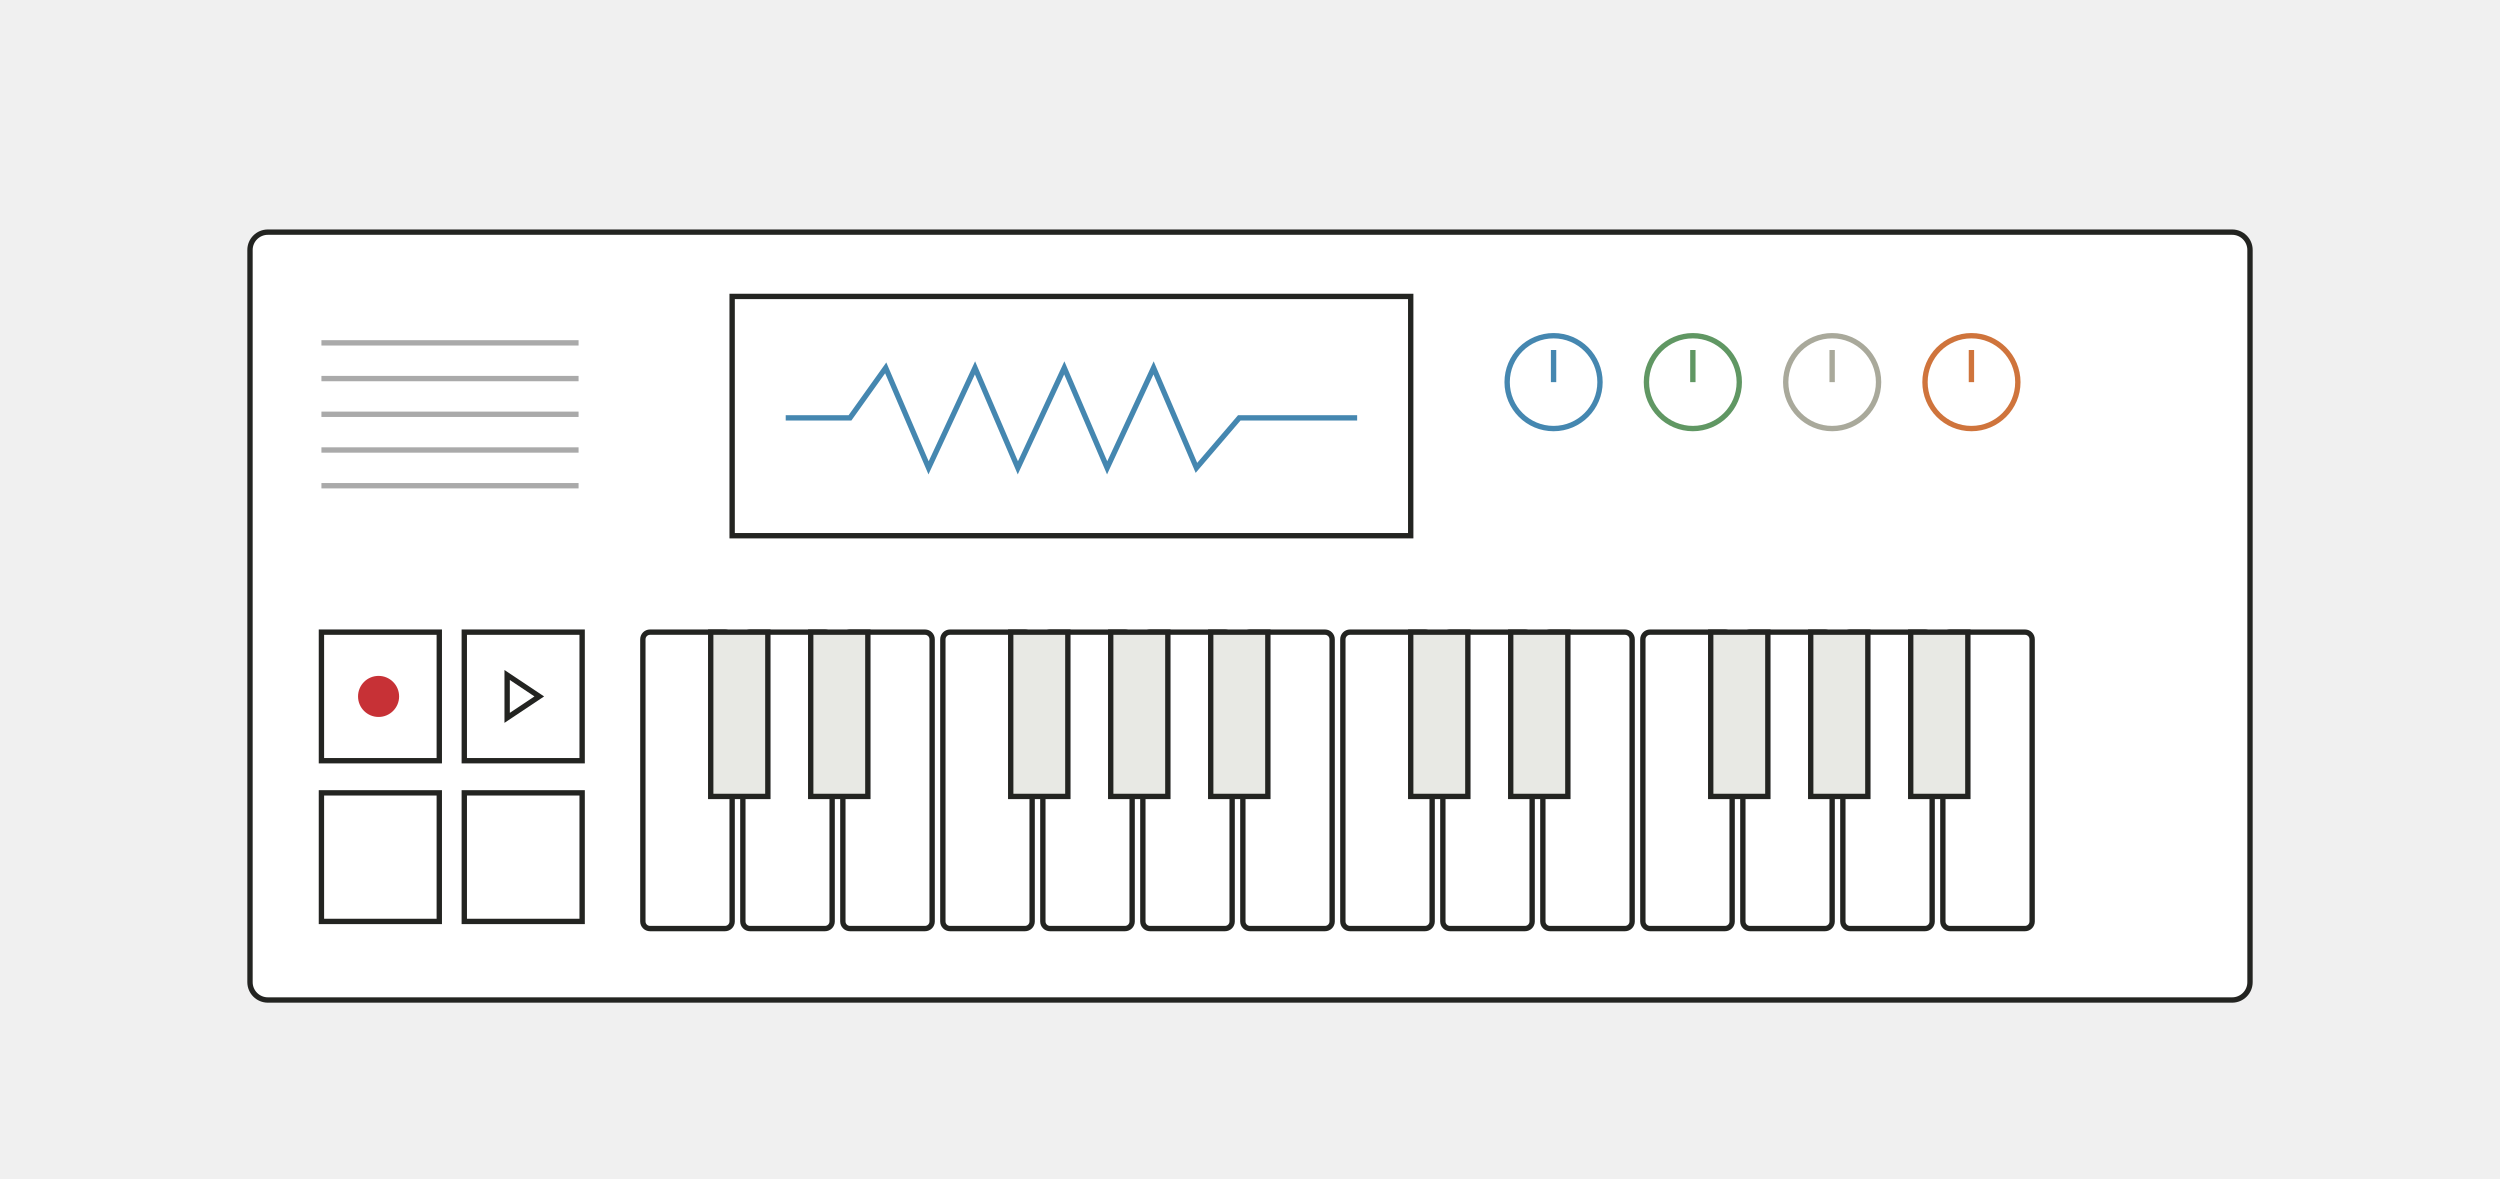
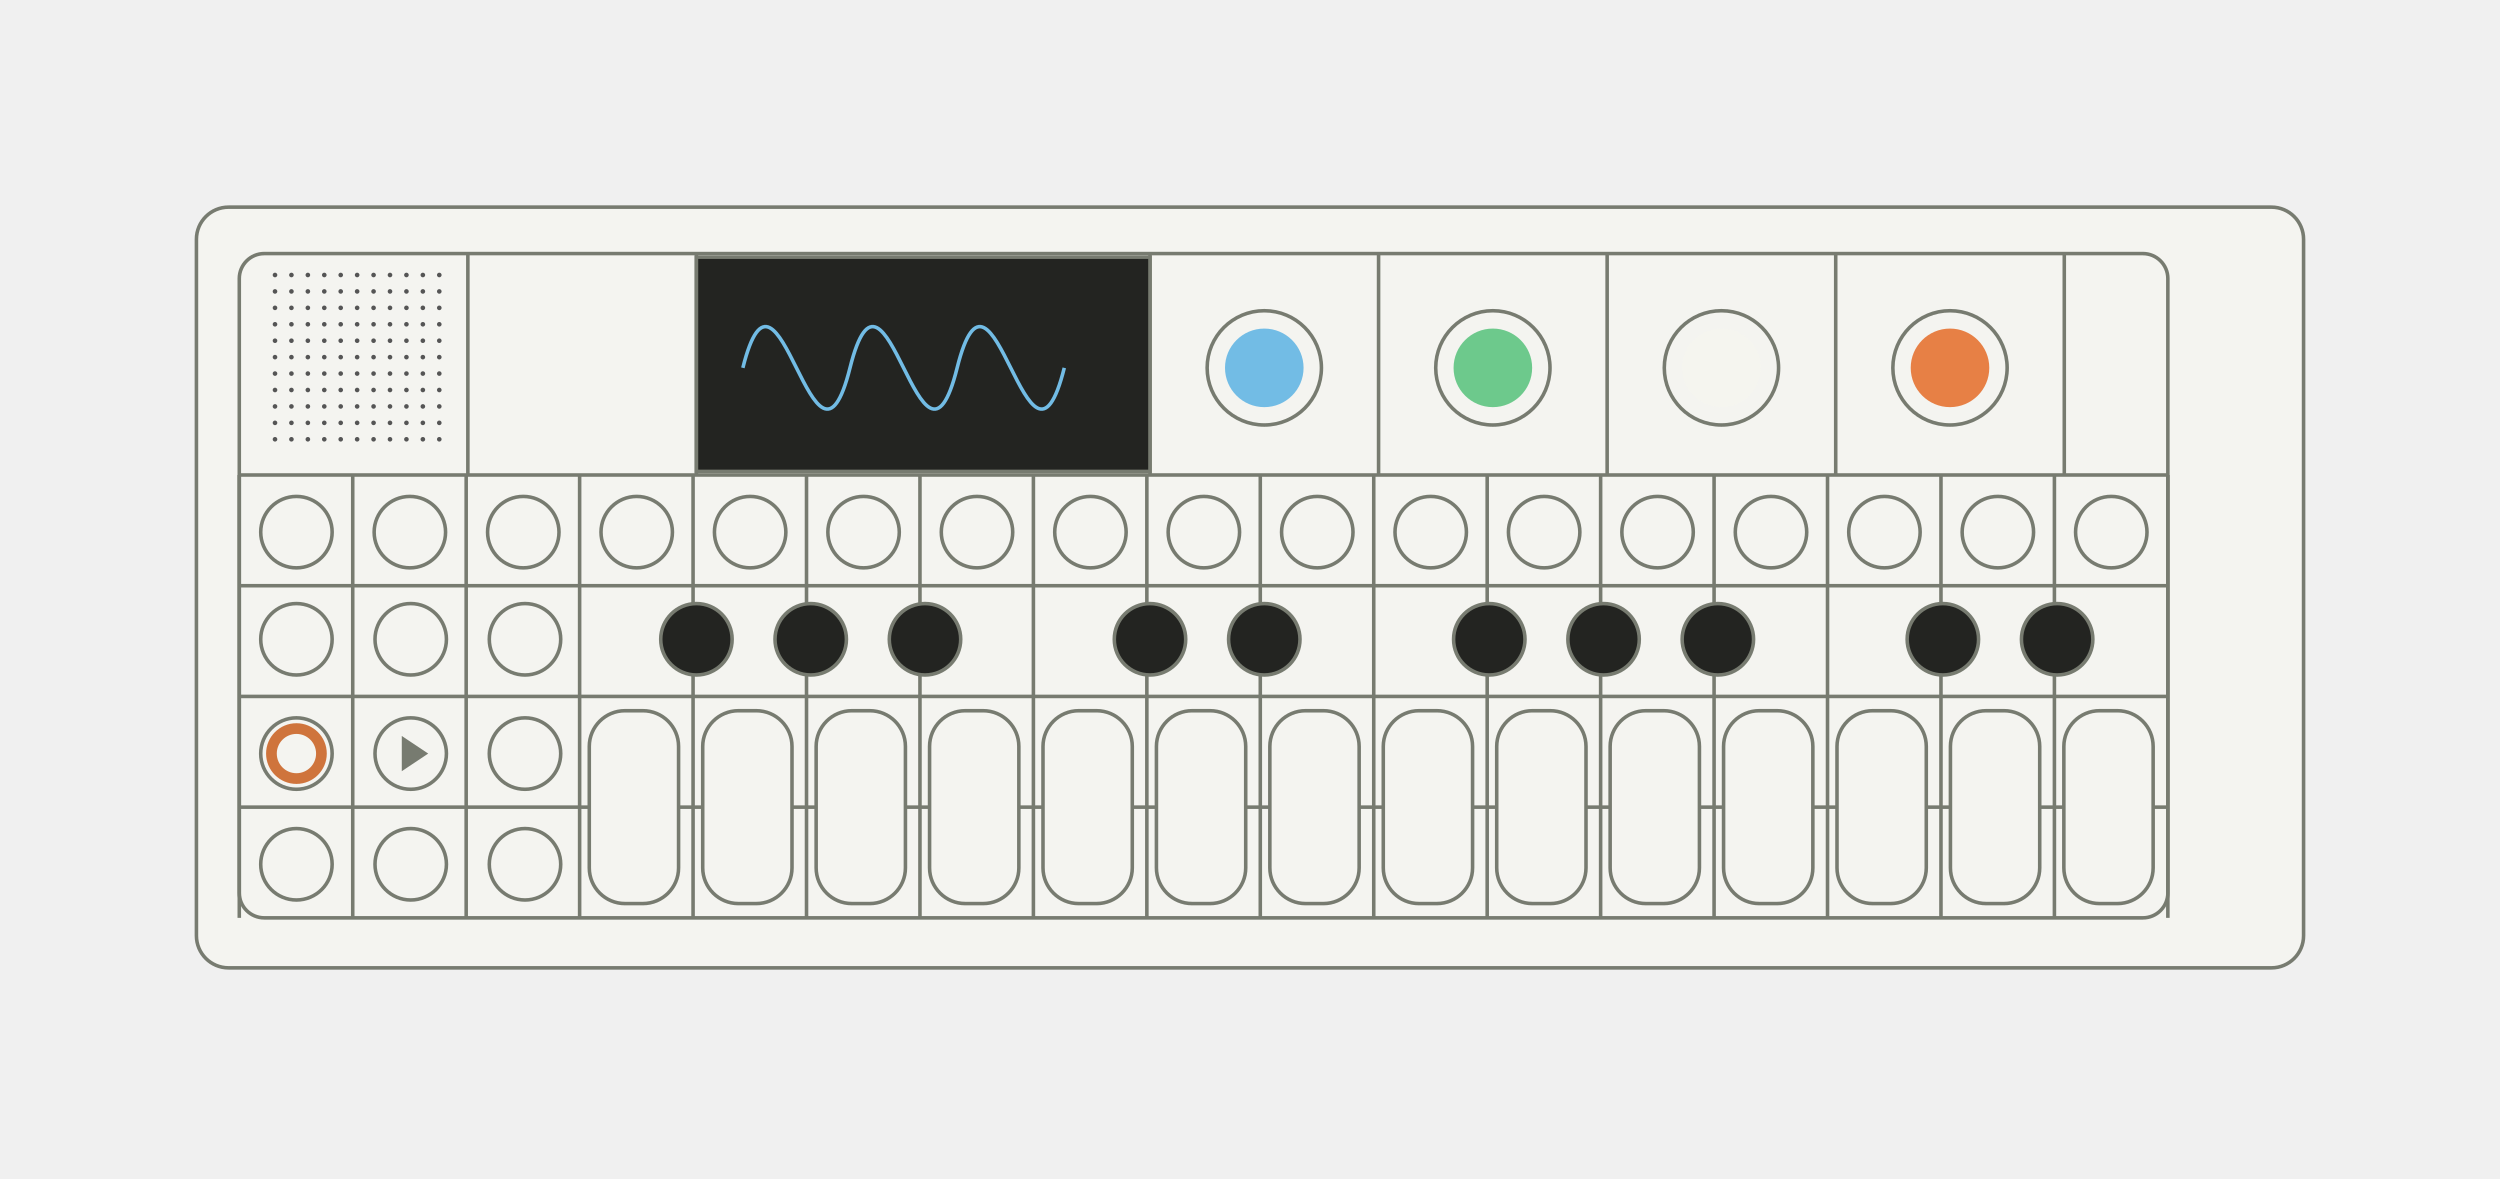
<svg xmlns="http://www.w3.org/2000/svg" viewBox="0 0 700 330">
-   <g fill="white" stroke="#232421" stroke-width="1.5">
-     <rect x="70" y="65" width="560" height="215" rx="5" />
-     <rect x="205" y="83" width="190" height="67" />
-     <circle cx="435" cy="107" r="13" stroke="#4587b0" />
-     <path d="M435 107v-9" stroke="#4587b0" />
-     <circle cx="474" cy="107" r="13" stroke="#609763" />
-     <path d="M474 107v-9" stroke="#609763" />
-     <circle cx="513" cy="107" r="13" stroke="#a9a99b" />
-     <path d="M513 107v-9" stroke="#a9a99b" />
-     <circle cx="552" cy="107" r="13" stroke="#cf743c" />
-     <path d="M552 107v-9" stroke="#cf743c" />
-     <path d="M220 117h18l10-14 12 28 13-28 12 28 13-28 12 28 13-28 12 28 12-14h33" stroke="#4587b0" />
-     <path d="M90 96h72m-72 10h72m-72 10h72m-72 10h72m-72 10h72" stroke="#aaa" />
-     <rect x="180" y="177" width="25" height="83" rx="2" />
-     <rect x="208" y="177" width="25" height="83" rx="2" />
-     <rect x="236" y="177" width="25" height="83" rx="2" />
-     <rect x="264" y="177" width="25" height="83" rx="2" />
-     <rect x="292" y="177" width="25" height="83" rx="2" />
-     <rect x="320" y="177" width="25" height="83" rx="2" />
-     <rect x="348" y="177" width="25" height="83" rx="2" />
-     <rect x="376" y="177" width="25" height="83" rx="2" />
-     <rect x="404" y="177" width="25" height="83" rx="2" />
-     <rect x="432" y="177" width="25" height="83" rx="2" />
-     <rect x="460" y="177" width="25" height="83" rx="2" />
-     <rect x="488" y="177" width="25" height="83" rx="2" />
-     <rect x="516" y="177" width="25" height="83" rx="2" />
-     <rect x="544" y="177" width="25" height="83" rx="2" />
-     <rect x="199" y="177" width="16" height="46" fill="#e8e9e4" />
-     <rect x="227" y="177" width="16" height="46" fill="#e8e9e4" />
-     <rect x="283" y="177" width="16" height="46" fill="#e8e9e4" />
-     <rect x="311" y="177" width="16" height="46" fill="#e8e9e4" />
-     <rect x="339" y="177" width="16" height="46" fill="#e8e9e4" />
-     <rect x="395" y="177" width="16" height="46" fill="#e8e9e4" />
-     <rect x="423" y="177" width="16" height="46" fill="#e8e9e4" />
-     <rect x="479" y="177" width="16" height="46" fill="#e8e9e4" />
-     <rect x="507" y="177" width="16" height="46" fill="#e8e9e4" />
-     <rect x="535" y="177" width="16" height="46" fill="#e8e9e4" />
-     <rect x="90" y="177" width="33" height="36" />
-     <rect x="130" y="177" width="33" height="36" />
-     <rect x="90" y="222" width="33" height="36" />
-     <rect x="130" y="222" width="33" height="36" />
-     <circle cx="106" cy="195" r="5" fill="#c73136" stroke="#c73136" />
-     <path d="m142 189 9 6-9 6z" />
+   <g stroke="#777b70" stroke-width="1" fill="#f4f4f0">
+     <rect x="55" y="58" width="590" height="213" rx="9" />
+     <rect x="67" y="71" width="540" height="186" rx="7" />
+     <path d="M67.0 133v124" />
+     <path d="M98.765 133v124" />
+     <path d="M130.529 133v124" />
+     <path d="M162.294 133v124" />
+     <path d="M194.059 133v124" />
+     <path d="M225.824 133v124" />
+     <path d="M257.588 133v124" />
+     <path d="M289.353 133v124" />
+     <path d="M321.118 133v124" />
+     <path d="M352.882 133v124" />
+     <path d="M384.647 133v124" />
+     <path d="M416.412 133v124" />
+     <path d="M448.176 133v124" />
+     <path d="M479.941 133v124" />
+     <path d="M511.706 133v124" />
+     <path d="M543.471 133v124" />
+     <path d="M575.235 133v124" />
+     <path d="M607.0 133v124" />
+     <path d="M67 133h540" />
+     <path d="M67 164h540" />
+     <path d="M67 195h540" />
+     <path d="M67 226h540" />
+     <path d="M131 71v62m64-62v62m127-62v62m64-62v62m64-62v62m64-62v62m64-62v62" />
+     <rect x="195" y="72" width="127" height="60" fill="#232421" />
+     <circle cx="354" cy="103" r="16" />
+     <circle cx="354" cy="103" r="11" fill="#72bce5" stroke="none" />
+     <circle cx="418" cy="103" r="16" />
+     <circle cx="418" cy="103" r="11" fill="#6dc98c" stroke="none" />
+     <circle cx="482" cy="103" r="16" />
+     <circle cx="482" cy="103" r="11" fill="#f5f5ef" stroke="none" />
+     <circle cx="546" cy="103" r="16" />
+     <circle cx="546" cy="103" r="11" fill="#e78045" stroke="none" />
+     <circle cx="77.0" cy="77.0" r=".65" fill="#555" stroke="none" />
+     <circle cx="81.6" cy="77.0" r=".65" fill="#555" stroke="none" />
+     <circle cx="86.2" cy="77.0" r=".65" fill="#555" stroke="none" />
+     <circle cx="90.8" cy="77.0" r=".65" fill="#555" stroke="none" />
+     <circle cx="95.4" cy="77.0" r=".65" fill="#555" stroke="none" />
+     <circle cx="100.0" cy="77.0" r=".65" fill="#555" stroke="none" />
+     <circle cx="104.6" cy="77.0" r=".65" fill="#555" stroke="none" />
+     <circle cx="109.2" cy="77.0" r=".65" fill="#555" stroke="none" />
+     <circle cx="113.8" cy="77.0" r=".65" fill="#555" stroke="none" />
+     <circle cx="118.4" cy="77.0" r=".65" fill="#555" stroke="none" />
+     <circle cx="123.0" cy="77.0" r=".65" fill="#555" stroke="none" />
+     <circle cx="77.0" cy="81.6" r=".65" fill="#555" stroke="none" />
+     <circle cx="81.6" cy="81.6" r=".65" fill="#555" stroke="none" />
+     <circle cx="86.2" cy="81.6" r=".65" fill="#555" stroke="none" />
+     <circle cx="90.8" cy="81.6" r=".65" fill="#555" stroke="none" />
+     <circle cx="95.4" cy="81.6" r=".65" fill="#555" stroke="none" />
+     <circle cx="100.0" cy="81.6" r=".65" fill="#555" stroke="none" />
+     <circle cx="104.6" cy="81.6" r=".65" fill="#555" stroke="none" />
+     <circle cx="109.2" cy="81.6" r=".65" fill="#555" stroke="none" />
+     <circle cx="113.8" cy="81.6" r=".65" fill="#555" stroke="none" />
+     <circle cx="118.4" cy="81.6" r=".65" fill="#555" stroke="none" />
+     <circle cx="123.0" cy="81.6" r=".65" fill="#555" stroke="none" />
+     <circle cx="77.0" cy="86.2" r=".65" fill="#555" stroke="none" />
+     <circle cx="81.6" cy="86.2" r=".65" fill="#555" stroke="none" />
+     <circle cx="86.2" cy="86.2" r=".65" fill="#555" stroke="none" />
+     <circle cx="90.8" cy="86.2" r=".65" fill="#555" stroke="none" />
+     <circle cx="95.4" cy="86.2" r=".65" fill="#555" stroke="none" />
+     <circle cx="100.0" cy="86.2" r=".65" fill="#555" stroke="none" />
+     <circle cx="104.6" cy="86.2" r=".65" fill="#555" stroke="none" />
+     <circle cx="109.2" cy="86.2" r=".65" fill="#555" stroke="none" />
+     <circle cx="113.8" cy="86.2" r=".65" fill="#555" stroke="none" />
+     <circle cx="118.4" cy="86.2" r=".65" fill="#555" stroke="none" />
+     <circle cx="123.0" cy="86.2" r=".65" fill="#555" stroke="none" />
+     <circle cx="77.0" cy="90.8" r=".65" fill="#555" stroke="none" />
+     <circle cx="81.6" cy="90.8" r=".65" fill="#555" stroke="none" />
+     <circle cx="86.2" cy="90.8" r=".65" fill="#555" stroke="none" />
+     <circle cx="90.8" cy="90.8" r=".65" fill="#555" stroke="none" />
+     <circle cx="95.4" cy="90.8" r=".65" fill="#555" stroke="none" />
+     <circle cx="100.0" cy="90.8" r=".65" fill="#555" stroke="none" />
+     <circle cx="104.6" cy="90.8" r=".65" fill="#555" stroke="none" />
+     <circle cx="109.2" cy="90.8" r=".65" fill="#555" stroke="none" />
+     <circle cx="113.8" cy="90.8" r=".65" fill="#555" stroke="none" />
+     <circle cx="118.4" cy="90.8" r=".65" fill="#555" stroke="none" />
+     <circle cx="123.0" cy="90.8" r=".65" fill="#555" stroke="none" />
+     <circle cx="77.0" cy="95.4" r=".65" fill="#555" stroke="none" />
+     <circle cx="81.6" cy="95.4" r=".65" fill="#555" stroke="none" />
+     <circle cx="86.2" cy="95.4" r=".65" fill="#555" stroke="none" />
+     <circle cx="90.8" cy="95.4" r=".65" fill="#555" stroke="none" />
+     <circle cx="95.4" cy="95.4" r=".65" fill="#555" stroke="none" />
+     <circle cx="100.0" cy="95.4" r=".65" fill="#555" stroke="none" />
+     <circle cx="104.6" cy="95.4" r=".65" fill="#555" stroke="none" />
+     <circle cx="109.2" cy="95.4" r=".65" fill="#555" stroke="none" />
+     <circle cx="113.8" cy="95.4" r=".65" fill="#555" stroke="none" />
+     <circle cx="118.4" cy="95.4" r=".65" fill="#555" stroke="none" />
+     <circle cx="123.0" cy="95.4" r=".65" fill="#555" stroke="none" />
+     <circle cx="77.0" cy="100.0" r=".65" fill="#555" stroke="none" />
+     <circle cx="81.6" cy="100.0" r=".65" fill="#555" stroke="none" />
+     <circle cx="86.2" cy="100.0" r=".65" fill="#555" stroke="none" />
+     <circle cx="90.8" cy="100.0" r=".65" fill="#555" stroke="none" />
+     <circle cx="95.4" cy="100.0" r=".65" fill="#555" stroke="none" />
+     <circle cx="100.0" cy="100.0" r=".65" fill="#555" stroke="none" />
+     <circle cx="104.6" cy="100.0" r=".65" fill="#555" stroke="none" />
+     <circle cx="109.2" cy="100.0" r=".65" fill="#555" stroke="none" />
+     <circle cx="113.8" cy="100.0" r=".65" fill="#555" stroke="none" />
+     <circle cx="118.4" cy="100.0" r=".65" fill="#555" stroke="none" />
+     <circle cx="123.0" cy="100.0" r=".65" fill="#555" stroke="none" />
+     <circle cx="77.0" cy="104.6" r=".65" fill="#555" stroke="none" />
+     <circle cx="81.6" cy="104.6" r=".65" fill="#555" stroke="none" />
+     <circle cx="86.2" cy="104.6" r=".65" fill="#555" stroke="none" />
+     <circle cx="90.8" cy="104.6" r=".65" fill="#555" stroke="none" />
+     <circle cx="95.4" cy="104.6" r=".65" fill="#555" stroke="none" />
+     <circle cx="100.0" cy="104.6" r=".65" fill="#555" stroke="none" />
+     <circle cx="104.6" cy="104.6" r=".65" fill="#555" stroke="none" />
+     <circle cx="109.2" cy="104.6" r=".65" fill="#555" stroke="none" />
+     <circle cx="113.8" cy="104.6" r=".65" fill="#555" stroke="none" />
+     <circle cx="118.4" cy="104.6" r=".65" fill="#555" stroke="none" />
+     <circle cx="123.0" cy="104.6" r=".65" fill="#555" stroke="none" />
+     <circle cx="77.0" cy="109.2" r=".65" fill="#555" stroke="none" />
+     <circle cx="81.6" cy="109.2" r=".65" fill="#555" stroke="none" />
+     <circle cx="86.2" cy="109.2" r=".65" fill="#555" stroke="none" />
+     <circle cx="90.8" cy="109.2" r=".65" fill="#555" stroke="none" />
+     <circle cx="95.4" cy="109.2" r=".65" fill="#555" stroke="none" />
+     <circle cx="100.0" cy="109.2" r=".65" fill="#555" stroke="none" />
+     <circle cx="104.6" cy="109.2" r=".65" fill="#555" stroke="none" />
+     <circle cx="109.2" cy="109.2" r=".65" fill="#555" stroke="none" />
+     <circle cx="113.8" cy="109.2" r=".65" fill="#555" stroke="none" />
+     <circle cx="118.4" cy="109.2" r=".65" fill="#555" stroke="none" />
+     <circle cx="123.0" cy="109.2" r=".65" fill="#555" stroke="none" />
+     <circle cx="77.0" cy="113.8" r=".65" fill="#555" stroke="none" />
+     <circle cx="81.6" cy="113.8" r=".65" fill="#555" stroke="none" />
+     <circle cx="86.2" cy="113.8" r=".65" fill="#555" stroke="none" />
+     <circle cx="90.8" cy="113.8" r=".65" fill="#555" stroke="none" />
+     <circle cx="95.4" cy="113.8" r=".65" fill="#555" stroke="none" />
+     <circle cx="100.0" cy="113.8" r=".65" fill="#555" stroke="none" />
+     <circle cx="104.6" cy="113.8" r=".65" fill="#555" stroke="none" />
+     <circle cx="109.2" cy="113.8" r=".65" fill="#555" stroke="none" />
+     <circle cx="113.8" cy="113.8" r=".65" fill="#555" stroke="none" />
+     <circle cx="118.4" cy="113.8" r=".65" fill="#555" stroke="none" />
+     <circle cx="123.0" cy="113.8" r=".65" fill="#555" stroke="none" />
+     <circle cx="77.0" cy="118.4" r=".65" fill="#555" stroke="none" />
+     <circle cx="81.6" cy="118.4" r=".65" fill="#555" stroke="none" />
+     <circle cx="86.2" cy="118.4" r=".65" fill="#555" stroke="none" />
+     <circle cx="90.8" cy="118.4" r=".65" fill="#555" stroke="none" />
+     <circle cx="95.4" cy="118.4" r=".65" fill="#555" stroke="none" />
+     <circle cx="100.0" cy="118.4" r=".65" fill="#555" stroke="none" />
+     <circle cx="104.6" cy="118.4" r=".65" fill="#555" stroke="none" />
+     <circle cx="109.2" cy="118.4" r=".65" fill="#555" stroke="none" />
+     <circle cx="113.8" cy="118.4" r=".65" fill="#555" stroke="none" />
+     <circle cx="118.4" cy="118.4" r=".65" fill="#555" stroke="none" />
+     <circle cx="123.0" cy="118.4" r=".65" fill="#555" stroke="none" />
+     <circle cx="77.0" cy="123.0" r=".65" fill="#555" stroke="none" />
+     <circle cx="81.6" cy="123.0" r=".65" fill="#555" stroke="none" />
+     <circle cx="86.2" cy="123.0" r=".65" fill="#555" stroke="none" />
+     <circle cx="90.8" cy="123.0" r=".65" fill="#555" stroke="none" />
+     <circle cx="95.4" cy="123.0" r=".65" fill="#555" stroke="none" />
+     <circle cx="100.0" cy="123.0" r=".65" fill="#555" stroke="none" />
+     <circle cx="104.6" cy="123.0" r=".65" fill="#555" stroke="none" />
+     <circle cx="109.2" cy="123.0" r=".65" fill="#555" stroke="none" />
+     <circle cx="113.8" cy="123.0" r=".65" fill="#555" stroke="none" />
+     <circle cx="118.4" cy="123.0" r=".65" fill="#555" stroke="none" />
+     <circle cx="123.0" cy="123.0" r=".65" fill="#555" stroke="none" />
+     <circle cx="83.0" cy="149" r="10" />
+     <circle cx="114.76" cy="149" r="10" />
+     <circle cx="146.52" cy="149" r="10" />
+     <circle cx="178.28" cy="149" r="10" />
+     <circle cx="210.04" cy="149" r="10" />
+     <circle cx="241.8" cy="149" r="10" />
+     <circle cx="273.56" cy="149" r="10" />
+     <circle cx="305.32" cy="149" r="10" />
+     <circle cx="337.08" cy="149" r="10" />
+     <circle cx="368.84" cy="149" r="10" />
+     <circle cx="400.6" cy="149" r="10" />
+     <circle cx="432.36" cy="149" r="10" />
+     <circle cx="464.12" cy="149" r="10" />
+     <circle cx="495.88" cy="149" r="10" />
+     <circle cx="527.64" cy="149" r="10" />
+     <circle cx="559.4" cy="149" r="10" />
+     <circle cx="591.16" cy="149" r="10" />
+     <rect x="165.0" y="199" width="25" height="54" rx="10" />
+     <rect x="196.76" y="199" width="25" height="54" rx="10" />
+     <rect x="228.52" y="199" width="25" height="54" rx="10" />
+     <rect x="260.28" y="199" width="25" height="54" rx="10" />
+     <rect x="292.04" y="199" width="25" height="54" rx="10" />
+     <rect x="323.8" y="199" width="25" height="54" rx="10" />
+     <rect x="355.56" y="199" width="25" height="54" rx="10" />
+     <rect x="387.32" y="199" width="25" height="54" rx="10" />
+     <rect x="419.08" y="199" width="25" height="54" rx="10" />
+     <rect x="450.84" y="199" width="25" height="54" rx="10" />
+     <rect x="482.6" y="199" width="25" height="54" rx="10" />
+     <rect x="514.36" y="199" width="25" height="54" rx="10" />
+     <rect x="546.12" y="199" width="25" height="54" rx="10" />
+     <rect x="577.88" y="199" width="25" height="54" rx="10" />
+     <circle cx="195" cy="179" r="10" fill="#232421" />
+     <circle cx="227" cy="179" r="10" fill="#232421" />
+     <circle cx="259" cy="179" r="10" fill="#232421" />
+     <circle cx="322" cy="179" r="10" fill="#232421" />
+     <circle cx="354" cy="179" r="10" fill="#232421" />
+     <circle cx="417" cy="179" r="10" fill="#232421" />
+     <circle cx="449" cy="179" r="10" fill="#232421" />
+     <circle cx="481" cy="179" r="10" fill="#232421" />
+     <circle cx="544" cy="179" r="10" fill="#232421" />
+     <circle cx="576" cy="179" r="10" fill="#232421" />
+     <circle cx="83" cy="179" r="10" />
+     <circle cx="115" cy="179" r="10" />
+     <circle cx="147" cy="179" r="10" />
+     <circle cx="83" cy="211" r="10" />
+     <circle cx="115" cy="211" r="10" />
+     <circle cx="147" cy="211" r="10" />
+     <circle cx="83" cy="242" r="10" />
+     <circle cx="115" cy="242" r="10" />
+     <circle cx="147" cy="242" r="10" />
+     <circle cx="83" cy="211" r="7" fill="none" stroke="#cf743c" stroke-width="3" />
+     <path d="m113 207 6 4-6 4z" fill="#777b70" />
+     <path d="M208 103c10-40 20 40 30 0s20 40 30 0 20 40 30 0" fill="none" stroke="#72bce5" />
  </g>
</svg>
